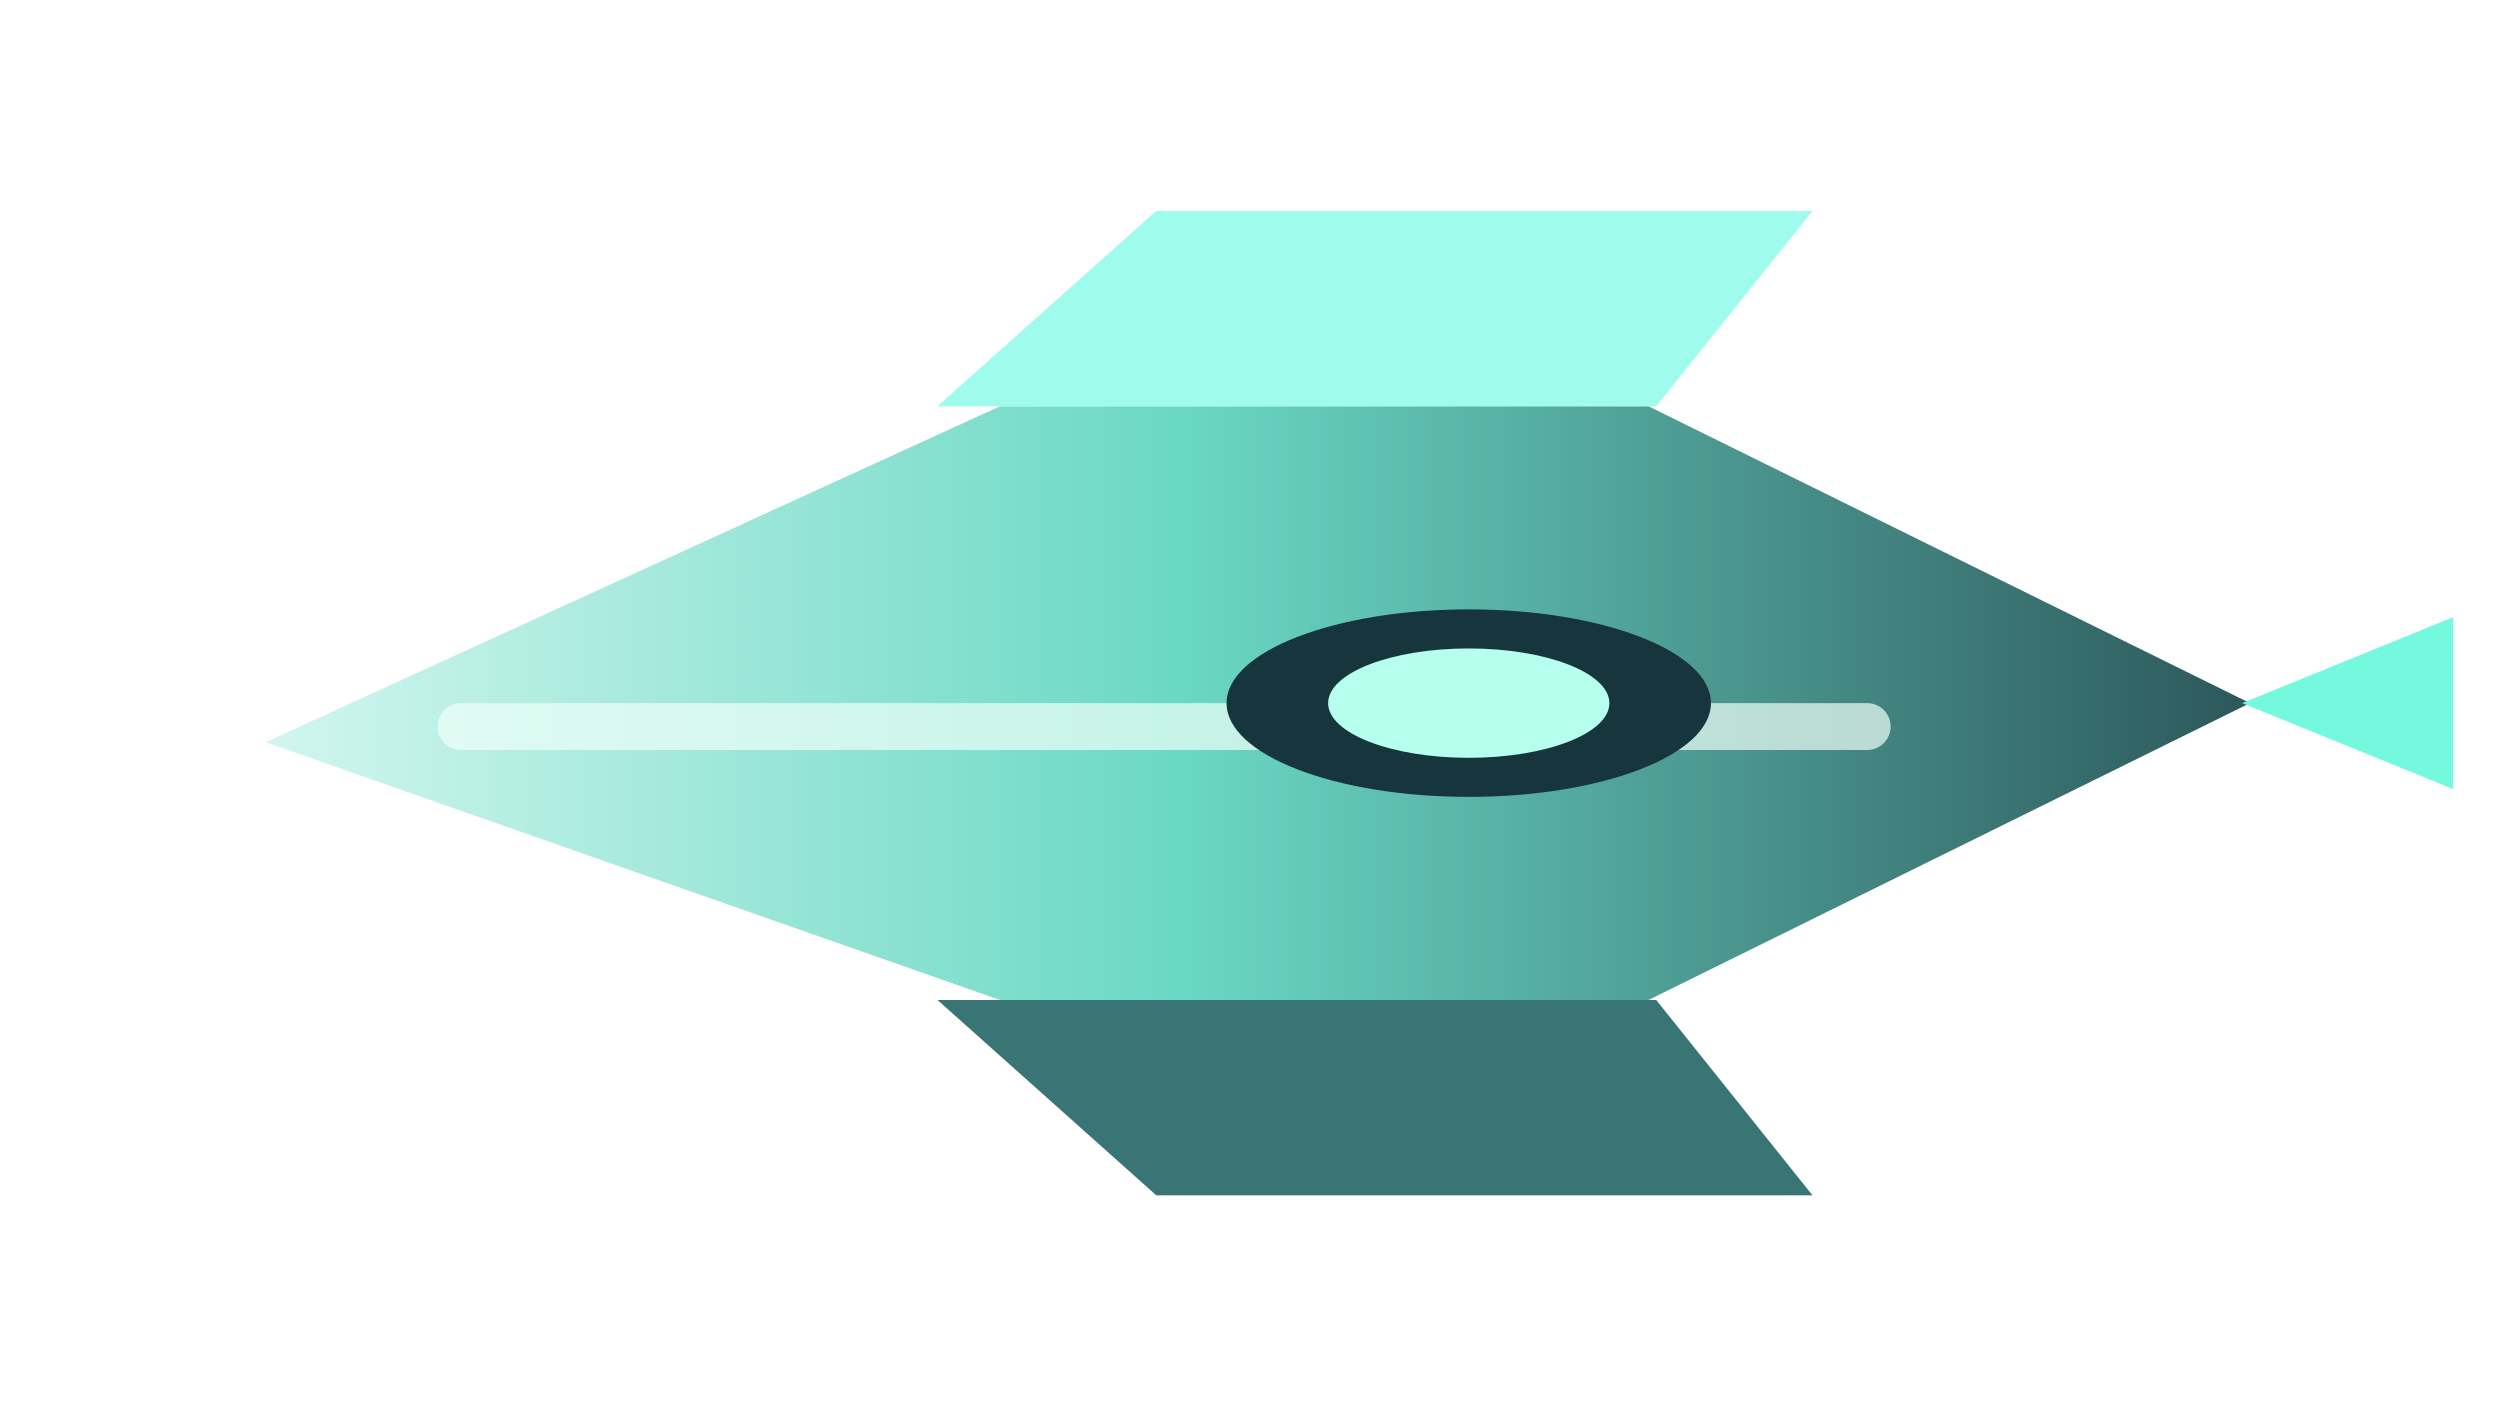
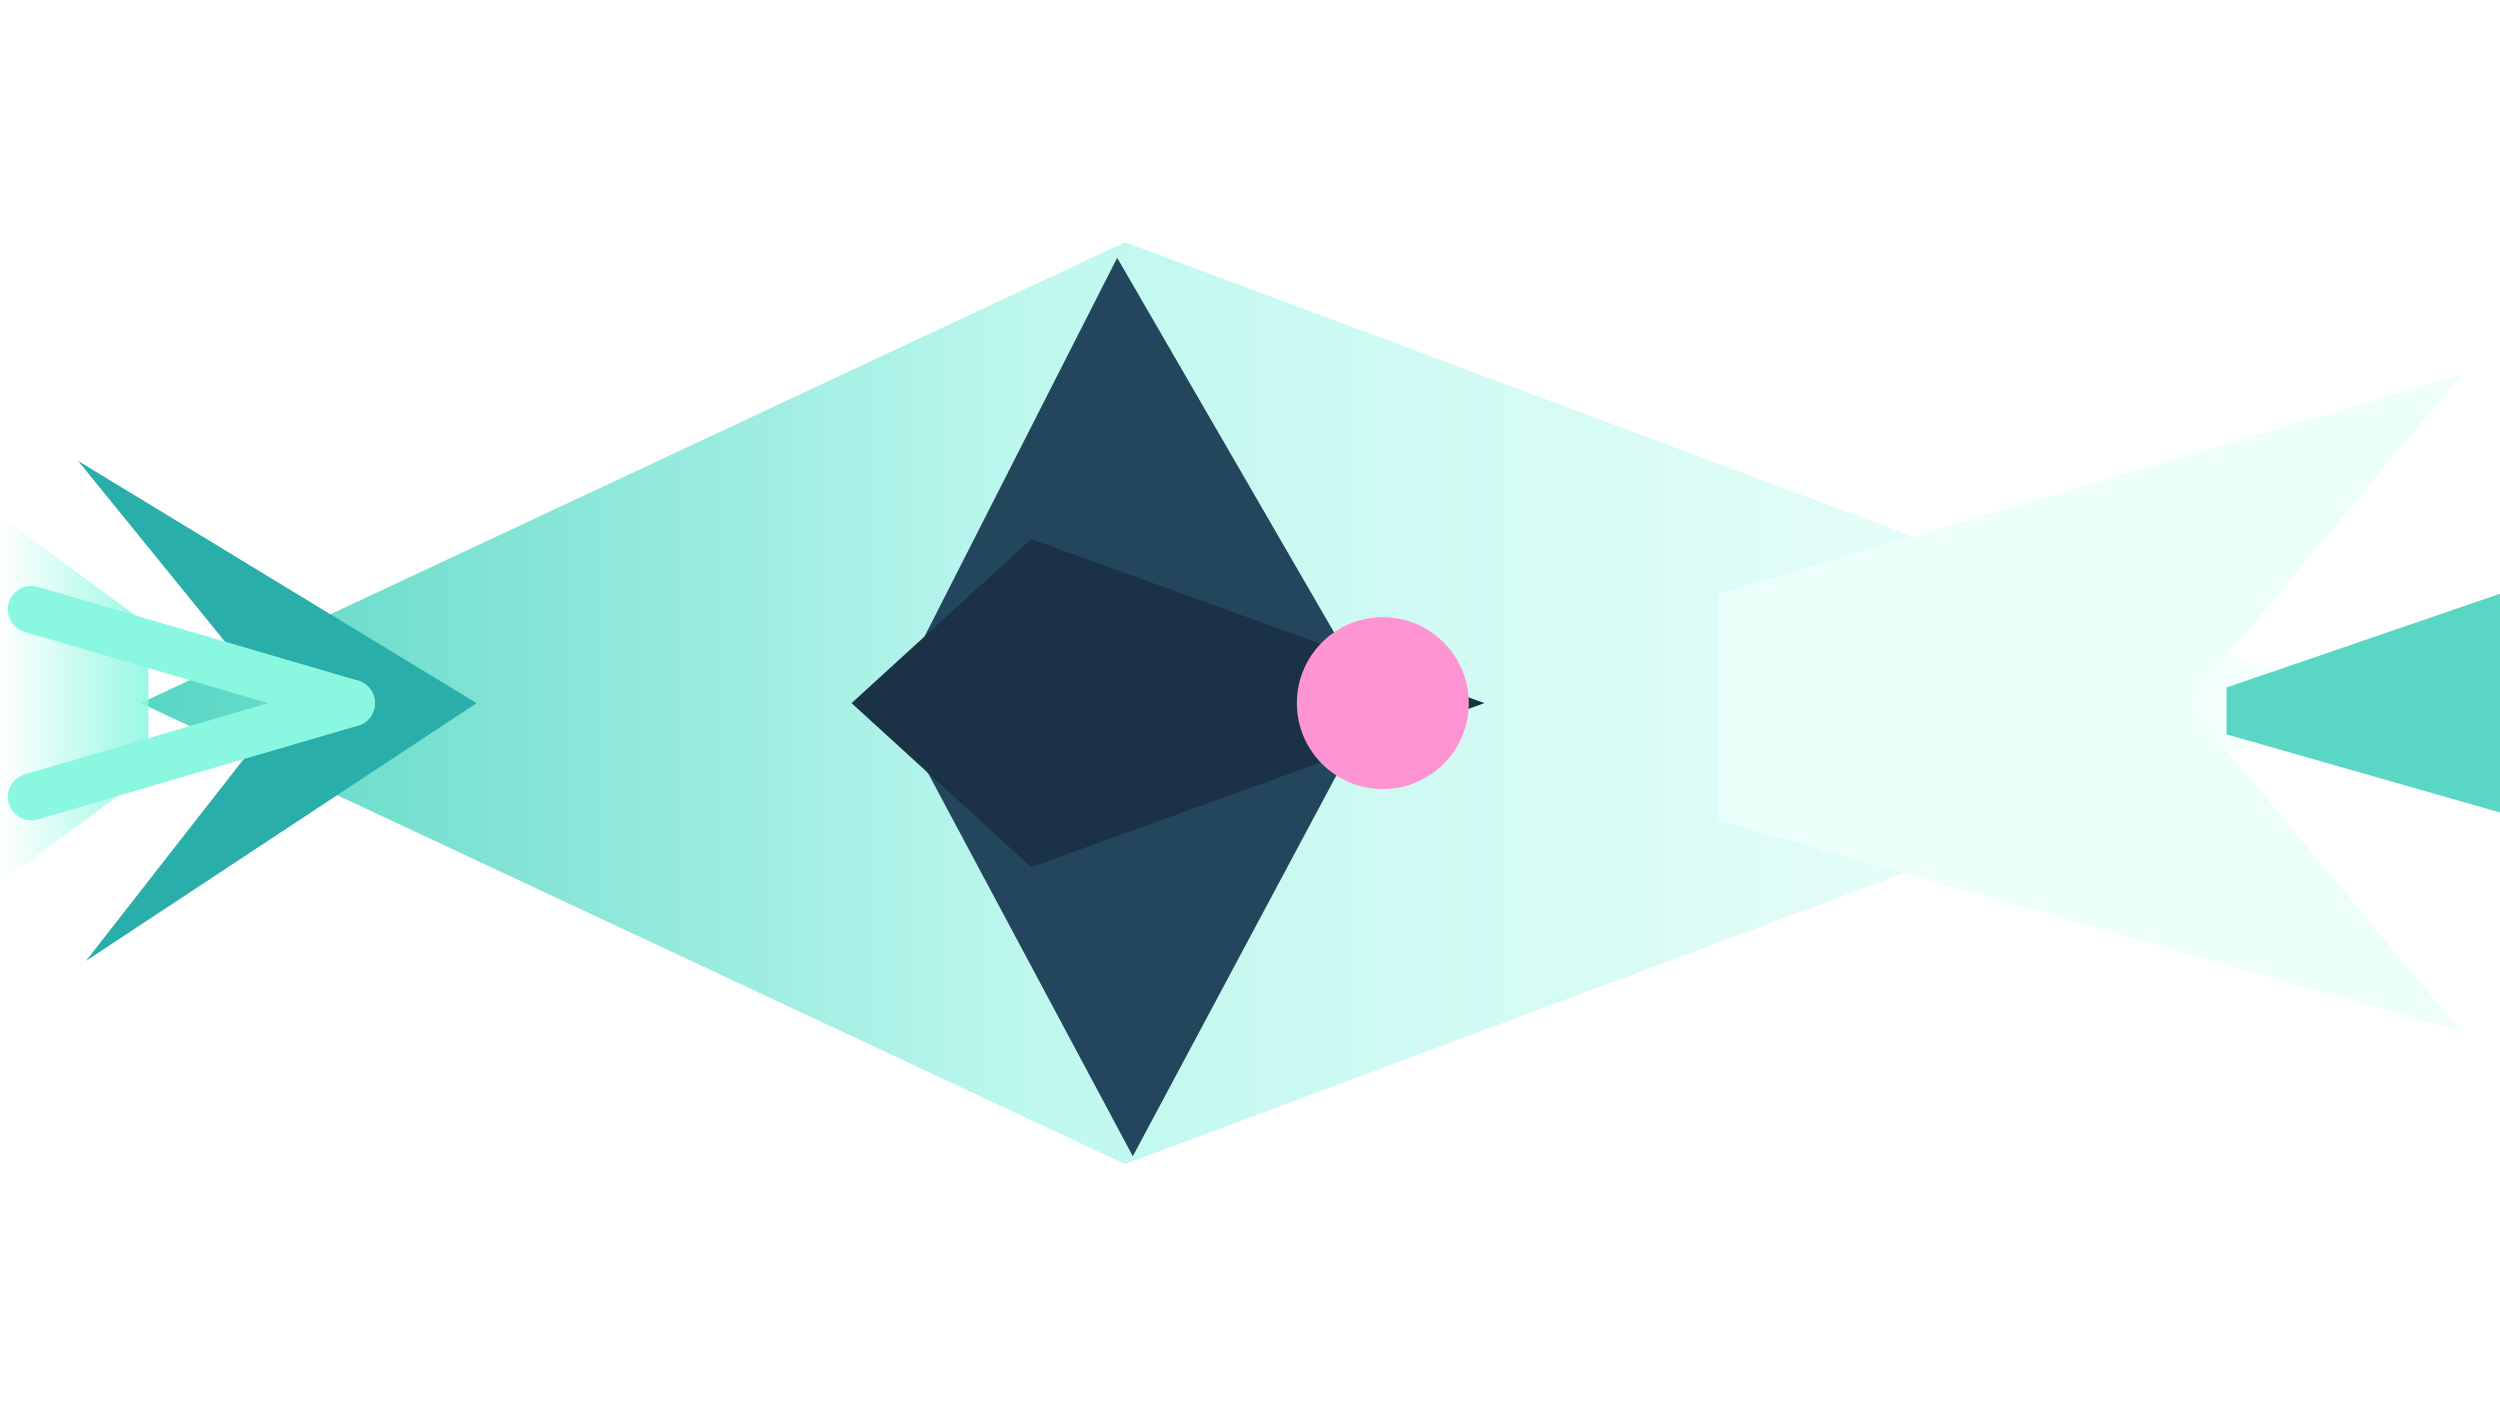
<svg xmlns="http://www.w3.org/2000/svg" width="320" height="180" viewBox="0 0 320 180" fill="none">
  <defs>
-     <linearGradient id="arrowHull" x1="30" y1="90" x2="300" y2="90" gradientUnits="userSpaceOnUse">
-       <stop stop-color="#D5F7F0" />
-       <stop offset="0.45" stop-color="#6AD8C4" />
-       <stop offset="1" stop-color="#274C52" />
+     <linearGradient id="arrowHull" x1="19" y1="88" x2="292" y2="88" gradientUnits="userSpaceOnUse">
+       <stop stop-color="#59D6C4" />
+       <stop offset="0.42" stop-color="#BFF8EF" />
+       <stop offset="1" stop-color="#F6FFFC" />
+     </linearGradient>
+     <linearGradient id="arrowCharge" x1="22" y1="89" x2="0" y2="89" gradientUnits="userSpaceOnUse">
+       <stop stop-color="#8AF7E0" />
+       <stop offset="1" stop-color="#8AF7E0" stop-opacity="0" />
    </linearGradient>
  </defs>
-   <path d="M34 95L128 52H211L288 90L211 128H128L34 95Z" fill="url(#arrowHull)" />
-   <path d="M120 52L148 27H232L212 52H120Z" fill="#9FFCEC" />
-   <path d="M120 128L148 153H232L212 128H120Z" fill="#3A7576" />
-   <path d="M59 93H239" stroke="#EEFFF8" stroke-width="6" stroke-linecap="round" stroke-opacity="0.7" />
-   <ellipse cx="188" cy="90" rx="31" ry="12" fill="#16353C" />
-   <ellipse cx="188" cy="90" rx="18" ry="7" fill="#B6FFEF" />
-   <path d="M287 90L314 79V101L287 90Z" fill="#74F8DE" />
+   <path d="M18 90L144 31L302 90L144 149Z" fill="url(#arrowHull)" />
+   <path d="M143 33L176 90L145 148L114 90Z" fill="#23465C" />
+   <path d="M61 90L10 59L36 91L11 123Z" fill="#2AAEAA" />
+   <path d="M220 76L315 48L280 90L315 132L220 105" fill="#ECFFFB" />
+   <path d="M132 69L190 90L132 111L109 90Z" fill="#1B3145" />
+   <circle cx="177" cy="90" r="11" fill="#FF94D2" />
+   <g>
+     <animate attributeName="opacity" values="0.25;0.25;1;0.25" keyTimes="0;0.55;0.75;1" dur="1.55s" repeatCount="indefinite" />
+     <path d="M19 80L0 66L0 113L19 99Z" fill="url(#arrowCharge)" />
+     <path d="M45 90L4 78" stroke="#8AF7E0" stroke-width="6" stroke-linecap="round" />
+     <path d="M45 90L4 102" stroke="#8AF7E0" stroke-width="6" stroke-linecap="round" />
+   </g>
+   <path d="M285 88L320 76L320 104L285 94" fill="#59D6C4">
+     <animate attributeName="opacity" values="0.15;0.85;0.15" dur="1.55s" repeatCount="indefinite" />
+   </path>
</svg>
